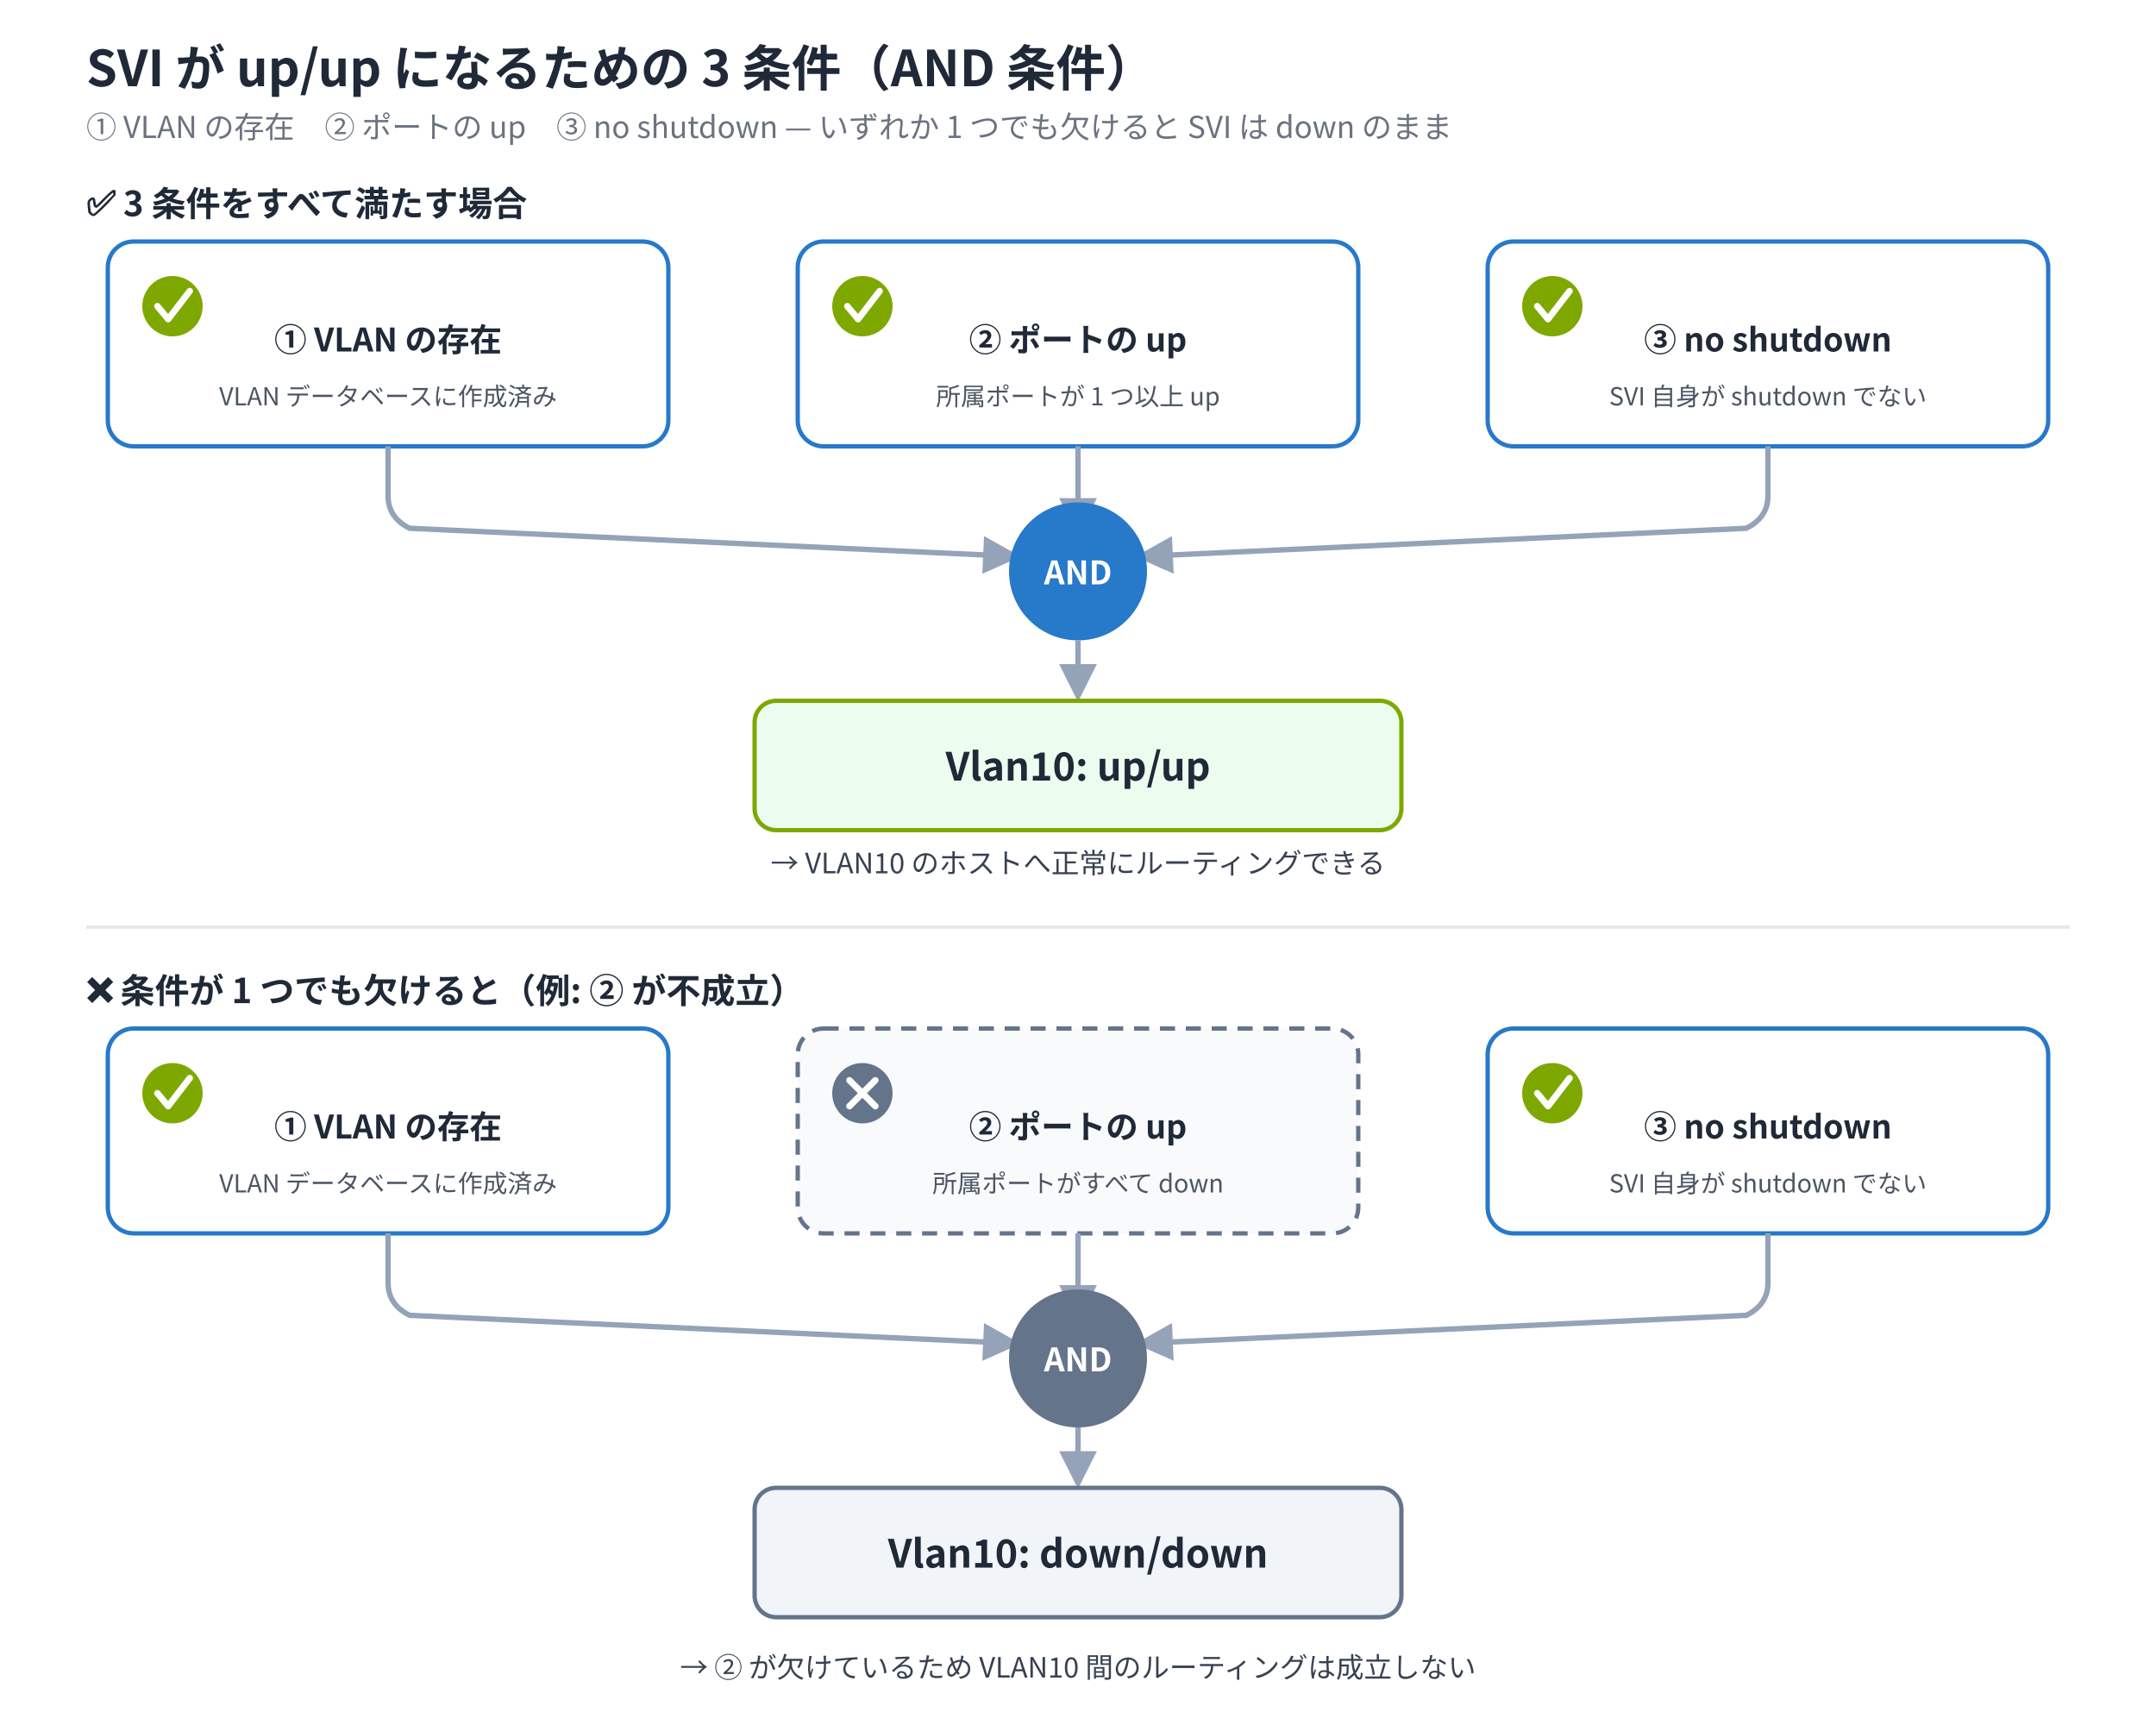
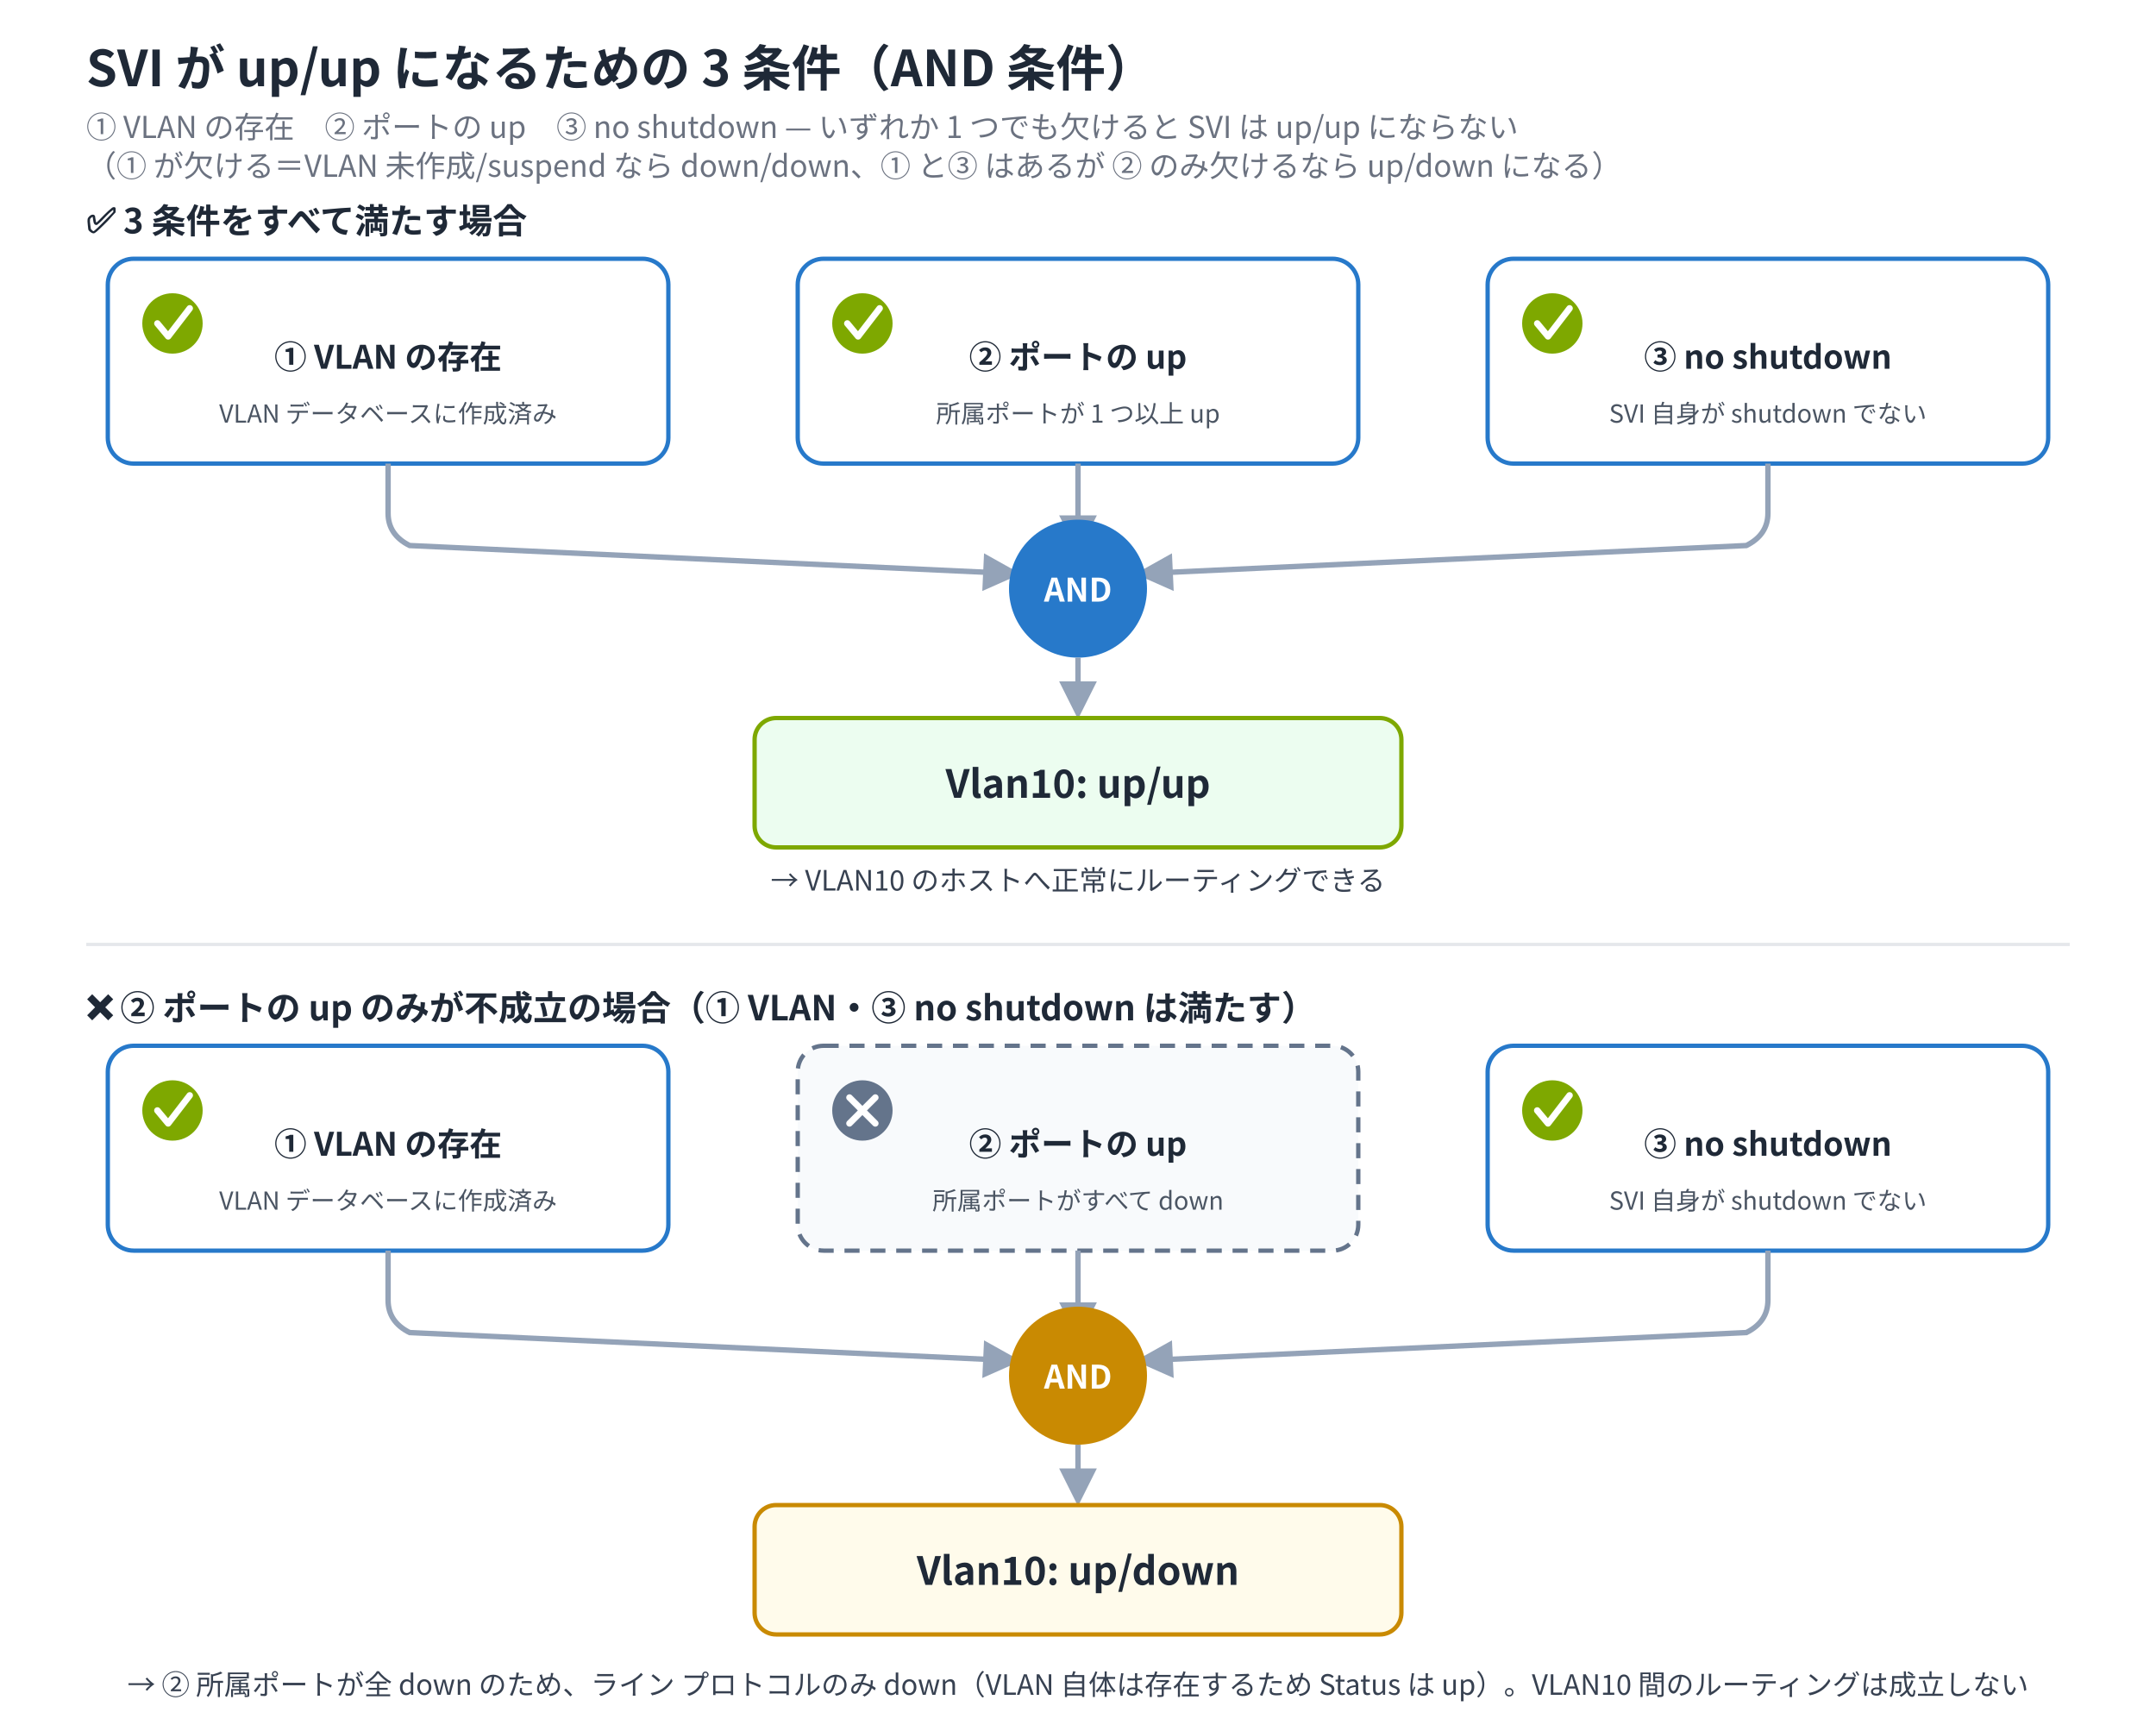
<svg xmlns="http://www.w3.org/2000/svg" width="1000" height="800" viewBox="0 0 1000 800">
  <defs>
    <style>
      text { font-family: "Noto Sans CJK JP", sans-serif; fill: #1f2937; }
      .title { font-size: 23px; font-weight: 700; }
      .sub { font-size: 14px; fill: #6b7280; }
      .section { font-size: 16px; font-weight: 700; }
      .cardtitle { font-size: 15px; font-weight: 700; text-anchor: middle; }
      .cardsub { font-size: 11.5px; text-anchor: middle; fill: #4b5563; }
      .gate { font-size: 15px; font-weight: 700; text-anchor: middle; fill: #ffffff; }
      .result { font-size: 18px; font-weight: 700; text-anchor: middle; }
      .note { font-size: 13px; text-anchor: middle; fill: #374151; }
      .link { stroke: #94a3b8; stroke-width: 2.5; fill: none; }
    </style>
    <marker id="arrow" viewBox="0 0 10 10" refX="8" refY="5" markerWidth="7" markerHeight="7" orient="auto-start-reverse">
      <path d="M 0 0 L 10 5 L 0 10 z" fill="#94a3b8" />
    </marker>
  </defs>
  <rect width="1000" height="800" fill="#ffffff" />
  <text class="title" x="40" y="40">SVI が up/up になるための 3 条件（AND 条件）</text>
-   <text class="sub" x="40" y="64">① VLAN の存在　② ポートの up　③ no shutdown — いずれか 1 つでも欠けると SVI は down のまま</text>
-   <text class="section" x="40" y="100" fill="#7ea800">✅ 3 条件をすべて満たす場合</text>
-   <rect x="50" y="112" width="260" height="95" rx="12" fill="#ffffff" stroke="#2779ca" stroke-width="2" />
-   <circle cx="80" cy="142" r="14" fill="#7ea800" />
-   <path d="M 73 142 L 78 148 L 88 135" stroke="#ffffff" stroke-width="3" fill="none" stroke-linecap="round" stroke-linejoin="round" />
-   <text class="cardtitle" x="180" y="163">① VLAN の存在</text>
-   <text class="cardsub" x="180" y="188">VLAN データベースに作成済み</text>
-   <rect x="370" y="112" width="260" height="95" rx="12" fill="#ffffff" stroke="#2779ca" stroke-width="2" />
-   <circle cx="400" cy="142" r="14" fill="#7ea800" />
-   <path d="M 393 142 L 398 148 L 408 135" stroke="#ffffff" stroke-width="3" fill="none" stroke-linecap="round" stroke-linejoin="round" />
-   <text class="cardtitle" x="500" y="163">② ポートの up</text>
-   <text class="cardsub" x="500" y="188">所属ポートが 1 つ以上 up</text>
-   <rect x="690" y="112" width="260" height="95" rx="12" fill="#ffffff" stroke="#2779ca" stroke-width="2" />
-   <circle cx="720" cy="142" r="14" fill="#7ea800" />
-   <path d="M 713 142 L 718 148 L 728 135" stroke="#ffffff" stroke-width="3" fill="none" stroke-linecap="round" stroke-linejoin="round" />
-   <text class="cardtitle" x="820" y="163">③ no shutdown</text>
-   <text class="cardsub" x="820" y="188">SVI 自身が shutdown でない</text>
-   <path class="link" d="M 180 207 L 180 230 Q 180 240 190 245 L 470 258" marker-end="url(#arrow)" />
-   <path class="link" d="M 500 207 L 500 245" marker-end="url(#arrow)" />
-   <path class="link" d="M 820 207 L 820 230 Q 820 240 810 245 L 530 258" marker-end="url(#arrow)" />
-   <circle cx="500" cy="265" r="32" fill="#2779ca" />
-   <text class="gate" x="500" y="271">AND</text>
-   <path class="link" d="M 500 297 L 500 322" marker-end="url(#arrow)" />
-   <rect x="350" y="325" width="300" height="60" rx="10" fill="#ecfdf0" stroke="#7ea800" stroke-width="2" />
-   <text class="result" x="500" y="362" fill="#4d7c0f">Vlan10: up/up</text>
-   <text class="note" x="500" y="405">→ VLAN10 のホストへ正常にルーティングできる</text>
-   <line x1="40" y1="430" x2="960" y2="430" stroke="#e5e7eb" stroke-width="1.5" />
-   <text class="section" x="40" y="465" fill="#64748b">❌ 条件が 1 つでも欠けると（例: ② が不成立）</text>
-   <rect x="50" y="477" width="260" height="95" rx="12" fill="#ffffff" stroke="#2779ca" stroke-width="2" />
-   <circle cx="80" cy="507" r="14" fill="#7ea800" />
-   <path d="M 73 507 L 78 513 L 88 500" stroke="#ffffff" stroke-width="3" fill="none" stroke-linecap="round" stroke-linejoin="round" />
-   <text class="cardtitle" x="180" y="528">① VLAN の存在</text>
-   <text class="cardsub" x="180" y="553">VLAN データベースに作成済み</text>
-   <rect x="370" y="477" width="260" height="95" rx="12" fill="#f8fafc" stroke="#64748b" stroke-width="2" stroke-dasharray="7 5" />
-   <circle cx="400" cy="507" r="14" fill="#64748b" />
-   <path d="M 394 501 L 406 513 M 406 501 L 394 513" stroke="#ffffff" stroke-width="3" stroke-linecap="round" />
-   <text class="cardtitle" x="500" y="528">② ポートの up</text>
-   <text class="cardsub" x="500" y="553" fill="#64748b">所属ポートがすべて down</text>
-   <rect x="690" y="477" width="260" height="95" rx="12" fill="#ffffff" stroke="#2779ca" stroke-width="2" />
-   <circle cx="720" cy="507" r="14" fill="#7ea800" />
-   <path d="M 713 507 L 718 513 L 728 500" stroke="#ffffff" stroke-width="3" fill="none" stroke-linecap="round" stroke-linejoin="round" />
-   <text class="cardtitle" x="820" y="528">③ no shutdown</text>
-   <text class="cardsub" x="820" y="553">SVI 自身が shutdown でない</text>
-   <path class="link" d="M 180 572 L 180 595 Q 180 605 190 610 L 470 623" marker-end="url(#arrow)" />
-   <path class="link" d="M 500 572 L 500 610" marker-end="url(#arrow)" />
-   <path class="link" d="M 820 572 L 820 595 Q 820 605 810 610 L 530 623" marker-end="url(#arrow)" />
-   <circle cx="500" cy="630" r="32" fill="#64748b" />
-   <text class="gate" x="500" y="636">AND</text>
-   <path class="link" d="M 500 662 L 500 687" marker-end="url(#arrow)" />
-   <rect x="350" y="690" width="300" height="60" rx="10" fill="#f1f5f9" stroke="#64748b" stroke-width="2" />
-   <text class="result" x="500" y="727" fill="#475569">Vlan10: down/down</text>
-   <text class="note" x="500" y="778">→ ② が欠けているため VLAN10 間のルーティングは成立しない</text>
+   <text class="sub" x="40" y="64">① VLAN の存在　② ポートの up　③ no shutdown — いずれか 1 つでも欠けると SVI は up/up にならない</text>
+   <text class="sub" x="40" y="82">（① が欠ける＝VLAN 未作成/suspend なら down/down、① と③ はあるが ② のみ欠けるなら up/down になる）</text>
+   <text class="section" x="40" y="108" fill="#7ea800">✅ 3 条件をすべて満たす場合</text>
+   <rect x="50" y="120" width="260" height="95" rx="12" fill="#ffffff" stroke="#2779ca" stroke-width="2" />
+   <circle cx="80" cy="150" r="14" fill="#7ea800" />
+   <path d="M 73 150 L 78 156 L 88 143" stroke="#ffffff" stroke-width="3" fill="none" stroke-linecap="round" stroke-linejoin="round" />
+   <text class="cardtitle" x="180" y="171">① VLAN の存在</text>
+   <text class="cardsub" x="180" y="196">VLAN データベースに作成済み</text>
+   <rect x="370" y="120" width="260" height="95" rx="12" fill="#ffffff" stroke="#2779ca" stroke-width="2" />
+   <circle cx="400" cy="150" r="14" fill="#7ea800" />
+   <path d="M 393 150 L 398 156 L 408 143" stroke="#ffffff" stroke-width="3" fill="none" stroke-linecap="round" stroke-linejoin="round" />
+   <text class="cardtitle" x="500" y="171">② ポートの up</text>
+   <text class="cardsub" x="500" y="196">所属ポートが 1 つ以上 up</text>
+   <rect x="690" y="120" width="260" height="95" rx="12" fill="#ffffff" stroke="#2779ca" stroke-width="2" />
+   <circle cx="720" cy="150" r="14" fill="#7ea800" />
+   <path d="M 713 150 L 718 156 L 728 143" stroke="#ffffff" stroke-width="3" fill="none" stroke-linecap="round" stroke-linejoin="round" />
+   <text class="cardtitle" x="820" y="171">③ no shutdown</text>
+   <text class="cardsub" x="820" y="196">SVI 自身が shutdown でない</text>
+   <path class="link" d="M 180 215 L 180 238 Q 180 248 190 253 L 470 266" marker-end="url(#arrow)" />
+   <path class="link" d="M 500 215 L 500 253" marker-end="url(#arrow)" />
+   <path class="link" d="M 820 215 L 820 238 Q 820 248 810 253 L 530 266" marker-end="url(#arrow)" />
+   <circle cx="500" cy="273" r="32" fill="#2779ca" />
+   <text class="gate" x="500" y="279">AND</text>
+   <path class="link" d="M 500 305 L 500 330" marker-end="url(#arrow)" />
+   <rect x="350" y="333" width="300" height="60" rx="10" fill="#ecfdf0" stroke="#7ea800" stroke-width="2" />
+   <text class="result" x="500" y="370" fill="#4d7c0f">Vlan10: up/up</text>
+   <text class="note" x="500" y="413">→ VLAN10 のホストへ正常にルーティングできる</text>
+   <line x1="40" y1="438" x2="960" y2="438" stroke="#e5e7eb" stroke-width="1.5" />
+   <text class="section" x="40" y="473" fill="#b45309">❌ ② ポートの up のみが不成立の場合（① VLAN・③ no shutdown は満たす）</text>
+   <rect x="50" y="485" width="260" height="95" rx="12" fill="#ffffff" stroke="#2779ca" stroke-width="2" />
+   <circle cx="80" cy="515" r="14" fill="#7ea800" />
+   <path d="M 73 515 L 78 521 L 88 508" stroke="#ffffff" stroke-width="3" fill="none" stroke-linecap="round" stroke-linejoin="round" />
+   <text class="cardtitle" x="180" y="536">① VLAN の存在</text>
+   <text class="cardsub" x="180" y="561">VLAN データベースに作成済み</text>
+   <rect x="370" y="485" width="260" height="95" rx="12" fill="#f8fafc" stroke="#64748b" stroke-width="2" stroke-dasharray="7 5" />
+   <circle cx="400" cy="515" r="14" fill="#64748b" />
+   <path d="M 394 509 L 406 521 M 406 509 L 394 521" stroke="#ffffff" stroke-width="3" stroke-linecap="round" />
+   <text class="cardtitle" x="500" y="536">② ポートの up</text>
+   <text class="cardsub" x="500" y="561" fill="#64748b">所属ポートがすべて down</text>
+   <rect x="690" y="485" width="260" height="95" rx="12" fill="#ffffff" stroke="#2779ca" stroke-width="2" />
+   <circle cx="720" cy="515" r="14" fill="#7ea800" />
+   <path d="M 713 515 L 718 521 L 728 508" stroke="#ffffff" stroke-width="3" fill="none" stroke-linecap="round" stroke-linejoin="round" />
+   <text class="cardtitle" x="820" y="536">③ no shutdown</text>
+   <text class="cardsub" x="820" y="561">SVI 自身が shutdown でない</text>
+   <path class="link" d="M 180 580 L 180 603 Q 180 613 190 618 L 470 631" marker-end="url(#arrow)" />
+   <path class="link" d="M 500 580 L 500 618" marker-end="url(#arrow)" />
+   <path class="link" d="M 820 580 L 820 603 Q 820 613 810 618 L 530 631" marker-end="url(#arrow)" />
+   <circle cx="500" cy="638" r="32" fill="#c98a02" />
+   <text class="gate" x="500" y="644">AND</text>
+   <path class="link" d="M 500 670 L 500 695" marker-end="url(#arrow)" />
+   <rect x="350" y="698" width="300" height="60" rx="10" fill="#fffbeb" stroke="#c98a02" stroke-width="2" />
+   <text class="result" x="500" y="735" fill="#b45309">Vlan10: up/down</text>
+   <text class="note" x="500" y="786">→ ② 所属ポートが全 down のため、ライン プロトコルのみ down（VLAN 自体は存在するため Status は up）。VLAN10 間のルーティングは成立しない</text>
</svg>
